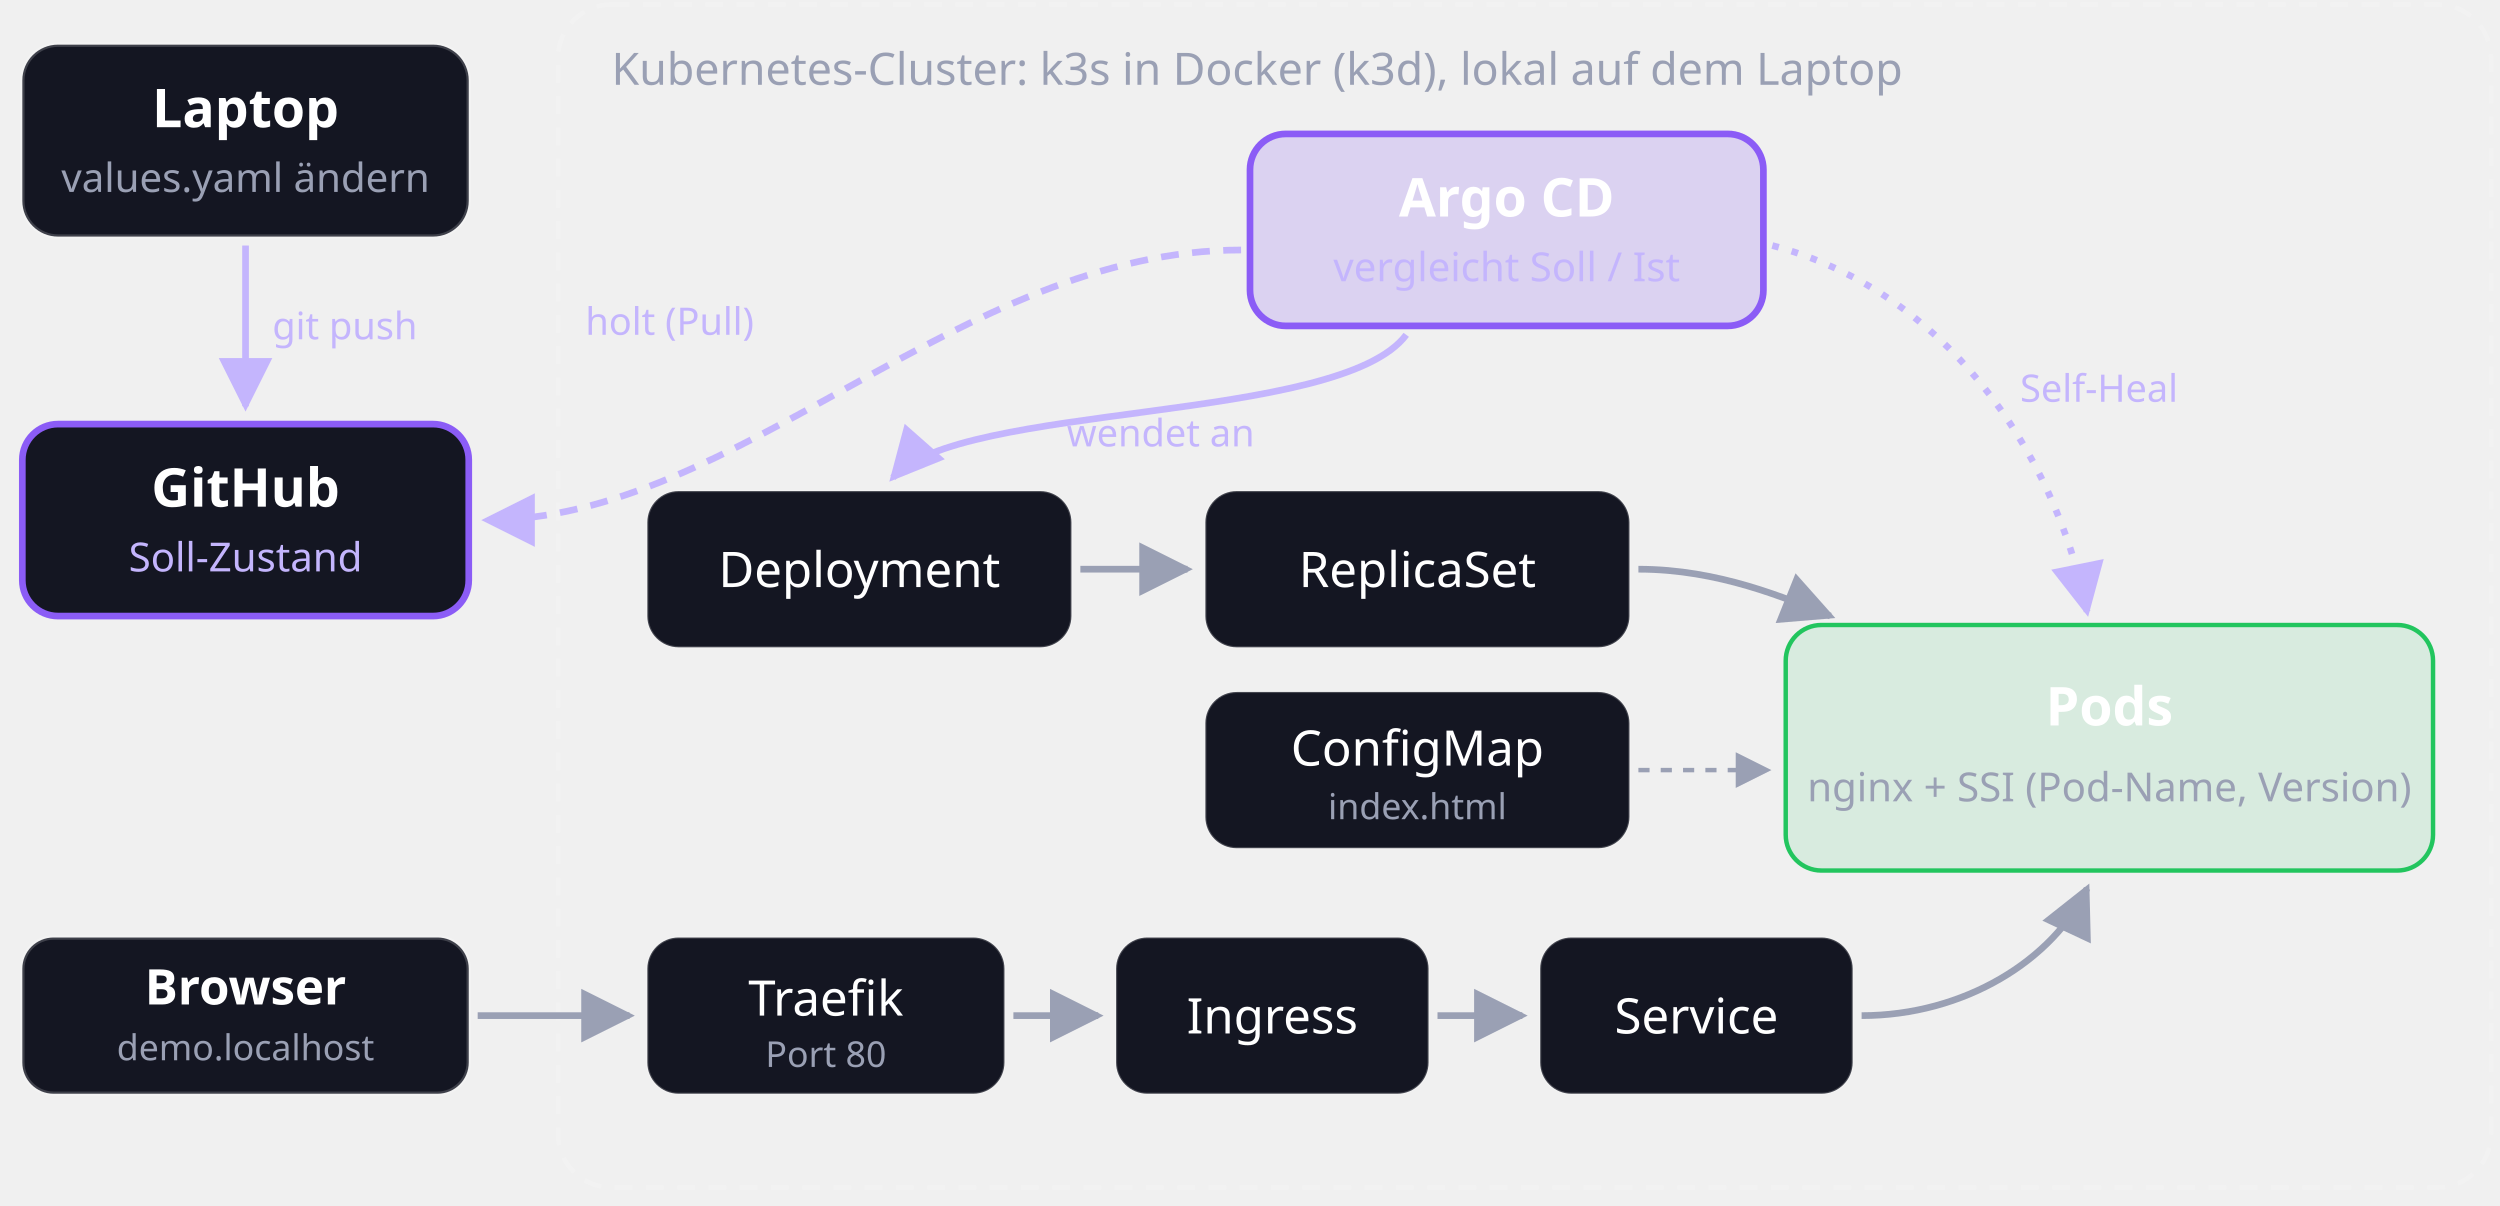
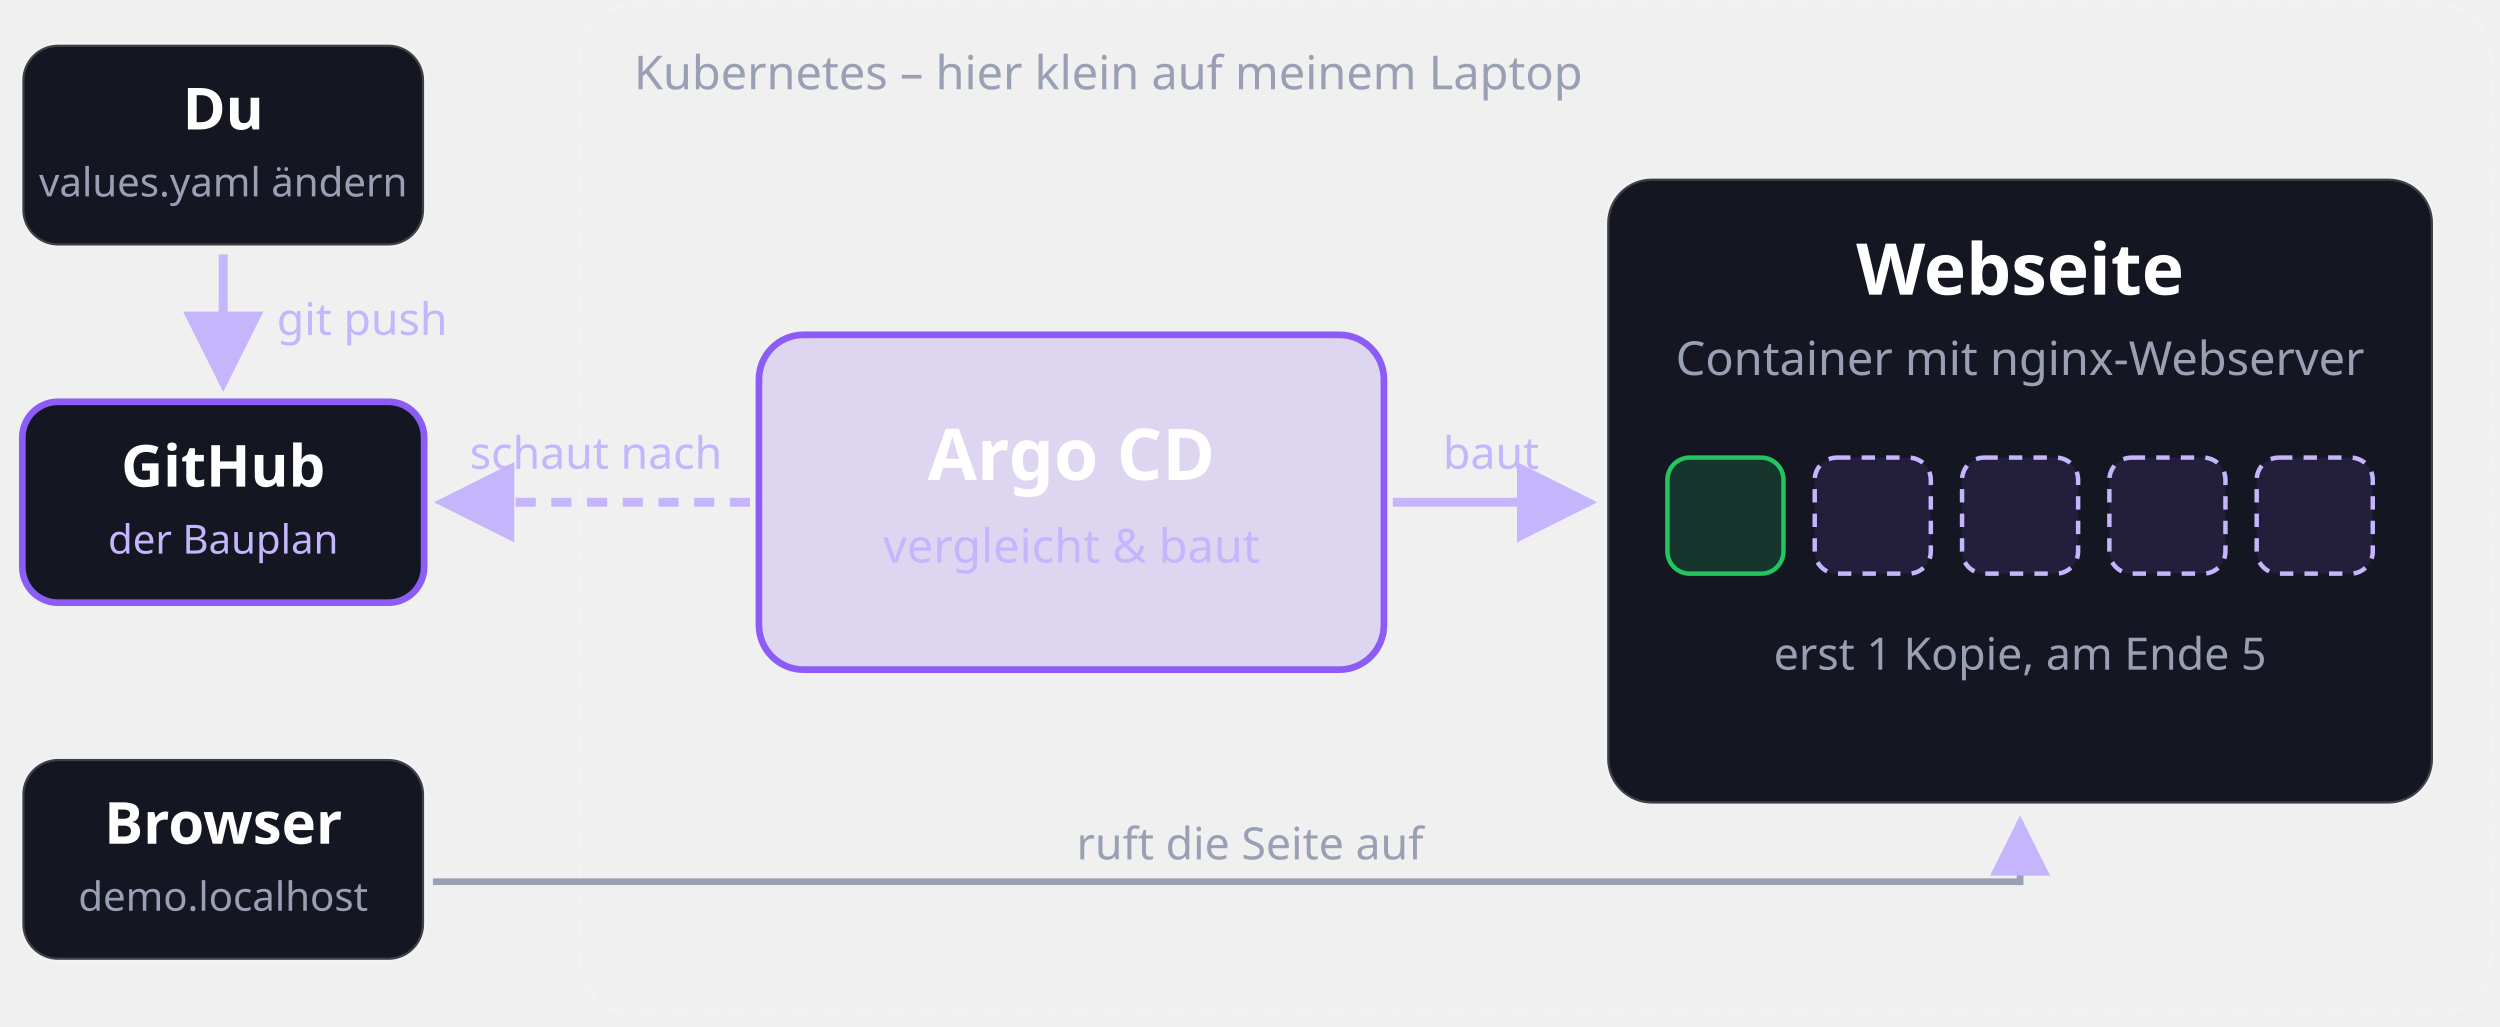
- <svg xmlns="http://www.w3.org/2000/svg" viewBox="0 0 1120 540" font-family="Segoe UI, system-ui, sans-serif">
+ <svg xmlns="http://www.w3.org/2000/svg" viewBox="0 0 1120 460" font-family="Segoe UI, system-ui, sans-serif">
  <defs>
-     <marker id="a" viewBox="0 0 10 10" refX="9" refY="5" markerWidth="8" markerHeight="8" orient="auto-start-reverse">
+     <marker id="a" viewBox="0 0 10 10" refX="9" refY="5" markerWidth="9" markerHeight="9" orient="auto-start-reverse">
      <path d="M0 0L10 5L0 10z" fill="#c4b5fd" />
    </marker>
-     <marker id="m" viewBox="0 0 10 10" refX="9" refY="5" markerWidth="8" markerHeight="8" orient="auto-start-reverse">
-       <path d="M0 0L10 5L0 10z" fill="#9aa0b4" />
-     </marker>
  </defs>
-   <rect x="250" y="2" width="866" height="530" rx="24" fill="rgba(255,255,255,.03)" stroke="rgba(255,255,255,.16)" stroke-width="2" stroke-dasharray="8 6" />
-   <text x="274" y="38" font-size="20" fill="#9aa0b4">Kubernetes-Cluster: k3s in Docker (k3d), lokal auf dem Laptop</text>
+   <rect x="260" y="2" width="856" height="452" rx="24" fill="rgba(255,255,255,.03)" stroke="rgba(255,255,255,.16)" stroke-width="2" stroke-dasharray="8 6" />
+   <text x="284" y="40" font-size="21" fill="#9aa0b4">Kubernetes – hier klein auf meinem Laptop</text>
  <g text-anchor="middle">
-     <rect x="10" y="20" width="200" height="86" rx="16" fill="#141622" stroke="rgba(255,255,255,.18)" stroke-width="2" />
-     <text x="110" y="57" font-size="24" font-weight="700" fill="#fff">Laptop</text>
-     <text x="110" y="86" font-size="18" fill="#9aa0b4">values.yaml ändern</text>
-     <rect x="10" y="190" width="200" height="86" rx="16" fill="#141622" stroke="#8b5cf6" stroke-width="3" />
-     <text x="110" y="227" font-size="24" font-weight="700" fill="#fff">GitHub</text>
-     <text x="110" y="256" font-size="18" fill="#c4b5fd">Soll-Zustand</text>
-     <rect x="10" y="420" width="200" height="70" rx="14" fill="#141622" stroke="rgba(255,255,255,.18)" stroke-width="2" />
-     <text x="110" y="450" font-size="22" font-weight="700" fill="#fff">Browser</text>
-     <text x="110" y="475" font-size="16" fill="#9aa0b4">demo.localhost</text>
-     <rect x="560" y="60" width="230" height="86" rx="16" fill="rgba(139,92,246,.2)" stroke="#8b5cf6" stroke-width="3" />
-     <text x="675" y="97" font-size="24" font-weight="700" fill="#fff">Argo CD</text>
-     <text x="675" y="126" font-size="18" fill="#c4b5fd">vergleicht Soll / Ist</text>
-     <rect x="290" y="220" width="190" height="70" rx="14" fill="#141622" stroke="rgba(255,255,255,.2)" />
-     <text x="385" y="263" font-size="22" fill="#fff">Deployment</text>
-     <rect x="540" y="220" width="190" height="70" rx="14" fill="#141622" stroke="rgba(255,255,255,.2)" />
-     <text x="635" y="263" font-size="22" fill="#fff">ReplicaSet</text>
-     <rect x="800" y="280" width="290" height="110" rx="16" fill="rgba(34,197,94,.12)" stroke="#22c55e" stroke-width="2" />
-     <text x="945" y="325" font-size="24" font-weight="700" fill="#fff">Pods</text>
-     <text x="945" y="359" font-size="18" fill="#9aa0b4">nginx + SSI (Pod-Name, Version)</text>
-     <rect x="540" y="310" width="190" height="70" rx="14" fill="#141622" stroke="rgba(255,255,255,.2)" />
-     <text x="635" y="343" font-size="22" fill="#fff">ConfigMap</text>
-     <text x="635" y="367" font-size="16" fill="#9aa0b4">index.html</text>
-     <rect x="290" y="420" width="160" height="70" rx="14" fill="#141622" stroke="rgba(255,255,255,.2)" />
-     <text x="370" y="455" font-size="22" fill="#fff">Traefik</text>
-     <text x="370" y="478" font-size="16" fill="#9aa0b4">Port 80</text>
-     <rect x="500" y="420" width="140" height="70" rx="14" fill="#141622" stroke="rgba(255,255,255,.2)" />
-     <text x="570" y="463" font-size="22" fill="#fff">Ingress</text>
-     <rect x="690" y="420" width="140" height="70" rx="14" fill="#141622" stroke="rgba(255,255,255,.2)" />
-     <text x="760" y="463" font-size="22" fill="#fff">Service</text>
+     <rect x="10" y="20" width="180" height="90" rx="16" fill="#141622" stroke="rgba(255,255,255,.18)" stroke-width="2" />
+     <text x="100" y="58" font-size="26" font-weight="700" fill="#fff">Du</text>
+     <text x="100" y="88" font-size="18" fill="#9aa0b4">values.yaml ändern</text>
+     <rect x="10" y="180" width="180" height="90" rx="16" fill="#141622" stroke="#8b5cf6" stroke-width="3" />
+     <text x="100" y="218" font-size="26" font-weight="700" fill="#fff">GitHub</text>
+     <text x="100" y="248" font-size="18" fill="#c4b5fd">der Bauplan</text>
+     <rect x="10" y="340" width="180" height="90" rx="16" fill="#141622" stroke="rgba(255,255,255,.18)" stroke-width="2" />
+     <text x="100" y="378" font-size="26" font-weight="700" fill="#fff">Browser</text>
+     <text x="100" y="408" font-size="18" fill="#9aa0b4">demo.localhost</text>
+     <rect x="340" y="150" width="280" height="150" rx="20" fill="rgba(139,92,246,.18)" stroke="#8b5cf6" stroke-width="3" />
+     <text x="480" y="215" font-size="32" font-weight="800" fill="#fff">Argo CD</text>
+     <text x="480" y="252" font-size="21" fill="#c4b5fd">vergleicht &amp; baut</text>
+     <rect x="720" y="80" width="370" height="280" rx="20" fill="#141622" stroke="rgba(255,255,255,.18)" stroke-width="2" />
+     <text x="905" y="132" font-size="32" font-weight="800" fill="#fff">Webseite</text>
+     <text x="905" y="168" font-size="21" fill="#9aa0b4">Container mit nginx-Webserver</text>
+     <rect x="747" y="205" width="52" height="52" rx="10" fill="rgba(34,197,94,.18)" stroke="#22c55e" stroke-width="2" />
+     <rect x="813" y="205" width="52" height="52" rx="10" fill="rgba(139,92,246,.12)" stroke="#c4b5fd" stroke-width="2" stroke-dasharray="6 5" />
+     <rect x="879" y="205" width="52" height="52" rx="10" fill="rgba(139,92,246,.12)" stroke="#c4b5fd" stroke-width="2" stroke-dasharray="6 5" />
+     <rect x="945" y="205" width="52" height="52" rx="10" fill="rgba(139,92,246,.12)" stroke="#c4b5fd" stroke-width="2" stroke-dasharray="6 5" />
+     <rect x="1011" y="205" width="52" height="52" rx="10" fill="rgba(139,92,246,.12)" stroke="#c4b5fd" stroke-width="2" stroke-dasharray="6 5" />
+     <text x="905" y="300" font-size="20" fill="#9aa0b4">erst 1 Kopie, am Ende 5</text>
  </g>
-   <path d="M110 110 V182" stroke="#c4b5fd" stroke-width="3" marker-end="url(#a)" />
-   <text x="122" y="152" font-size="17" fill="#c4b5fd">git push</text>
-   <path d="M556 112 C430 112, 330 233, 218 233" stroke="#c4b5fd" stroke-width="3" stroke-dasharray="8 6" fill="none" marker-end="url(#a)" />
-   <text x="300" y="150" text-anchor="middle" font-size="17" fill="#c4b5fd">holt (Pull)</text>
-   <path d="M630 150 C600 190, 430 180, 400 214" stroke="#c4b5fd" stroke-width="3" fill="none" marker-end="url(#a)" />
-   <text x="520" y="200" text-anchor="middle" font-size="17" fill="#c4b5fd">wendet an</text>
-   <path d="M794 110 C870 130, 920 200, 935 274" stroke="#c4b5fd" stroke-width="3" stroke-dasharray="3 6" fill="none" marker-end="url(#a)" />
-   <text x="905" y="180" font-size="17" fill="#c4b5fd">Self-Heal</text>
-   <path d="M484 255 H532" stroke="#9aa0b4" stroke-width="3" marker-end="url(#m)" />
-   <path d="M734 255 C770 255, 800 268, 820 276" stroke="#9aa0b4" stroke-width="3" fill="none" marker-end="url(#m)" />
-   <path d="M734 345 H792" stroke="#9aa0b4" stroke-width="2" stroke-dasharray="5 5" marker-end="url(#m)" />
-   <path d="M214 455 H282" stroke="#9aa0b4" stroke-width="3" marker-end="url(#m)" />
-   <path d="M454 455 H492" stroke="#9aa0b4" stroke-width="3" marker-end="url(#m)" />
-   <path d="M644 455 H682" stroke="#9aa0b4" stroke-width="3" marker-end="url(#m)" />
-   <path d="M834 455 C880 455, 920 430, 935 398" stroke="#9aa0b4" stroke-width="3" fill="none" marker-end="url(#m)" />
+   <g font-size="20" fill="#c4b5fd">
+     <path d="M100 114 V172" stroke="#c4b5fd" stroke-width="4" marker-end="url(#a)" />
+     <text x="124" y="150">git push</text>
+     <path d="M336 225 H198" stroke="#c4b5fd" stroke-width="4" stroke-dasharray="9 7" marker-end="url(#a)" />
+     <text x="267" y="210" text-anchor="middle">schaut nach</text>
+     <path d="M624 225 H712" stroke="#c4b5fd" stroke-width="4" marker-end="url(#a)" />
+     <text x="668" y="210" text-anchor="middle">baut</text>
+     <path d="M194 395 H905 V368" stroke="#9aa0b4" stroke-width="3" fill="none" marker-end="url(#a)" />
+     <text x="560" y="385" text-anchor="middle" fill="#9aa0b4">ruft die Seite auf</text>
+   </g>
</svg>
